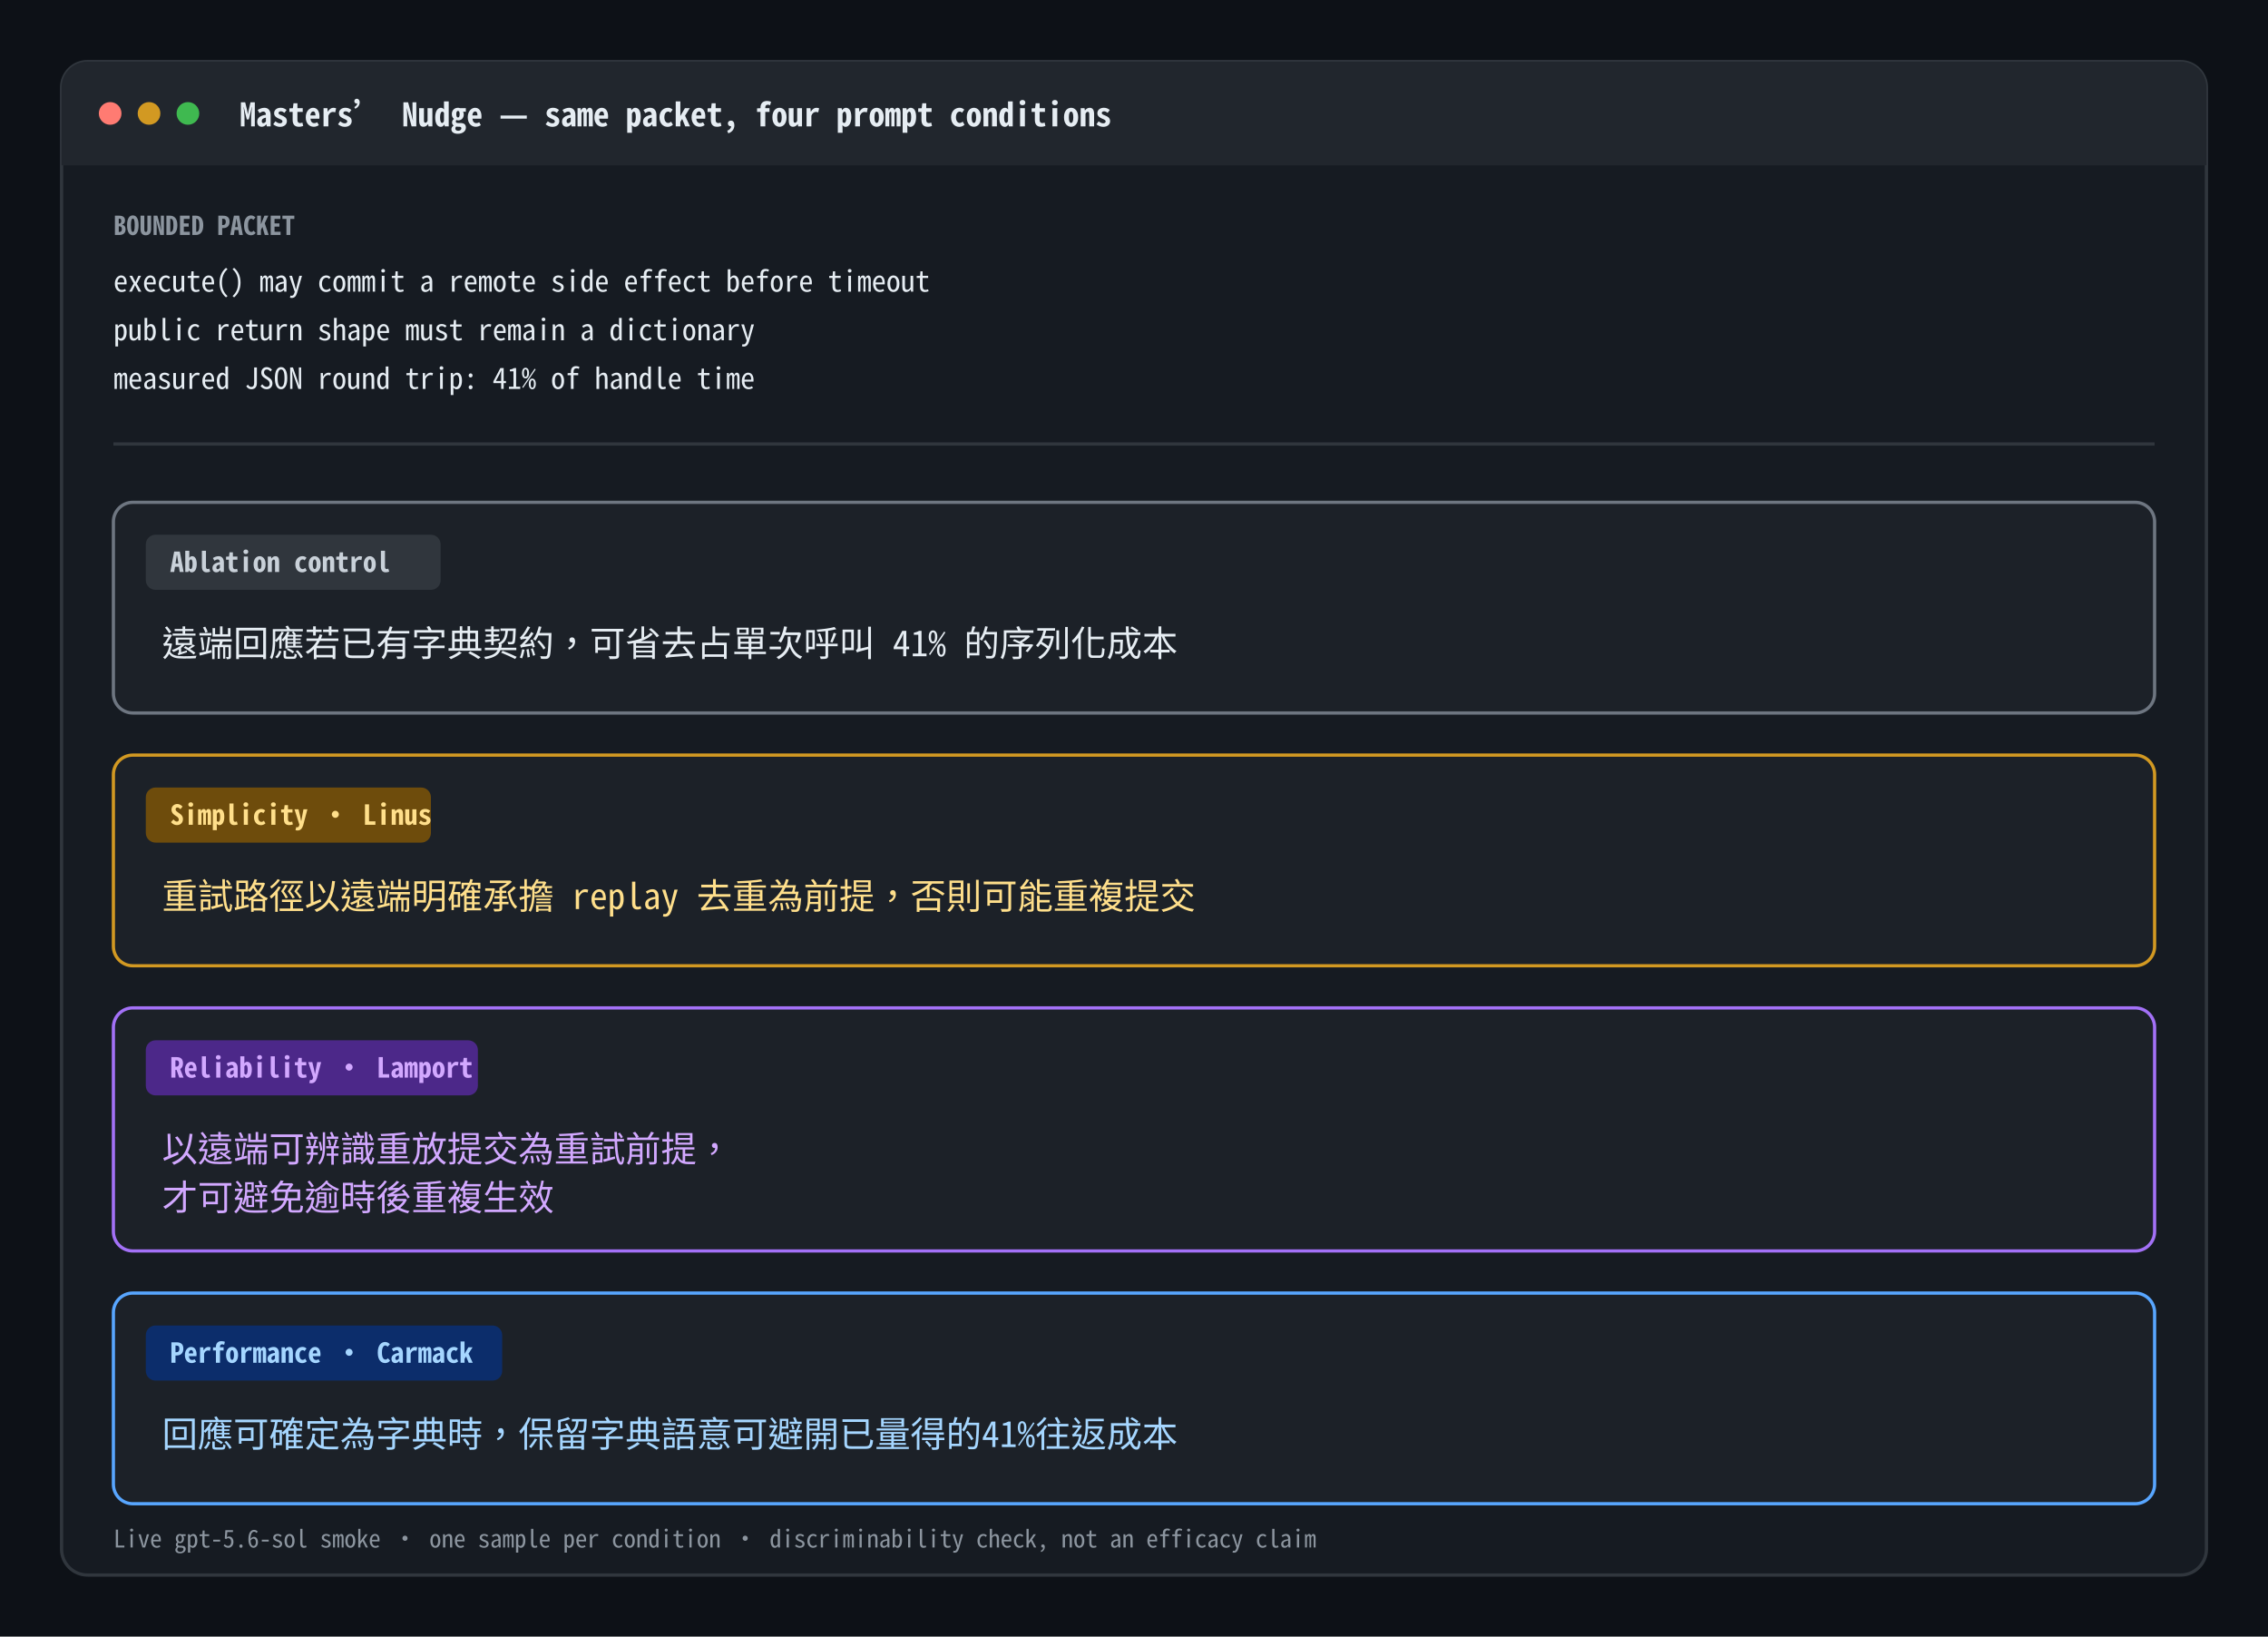
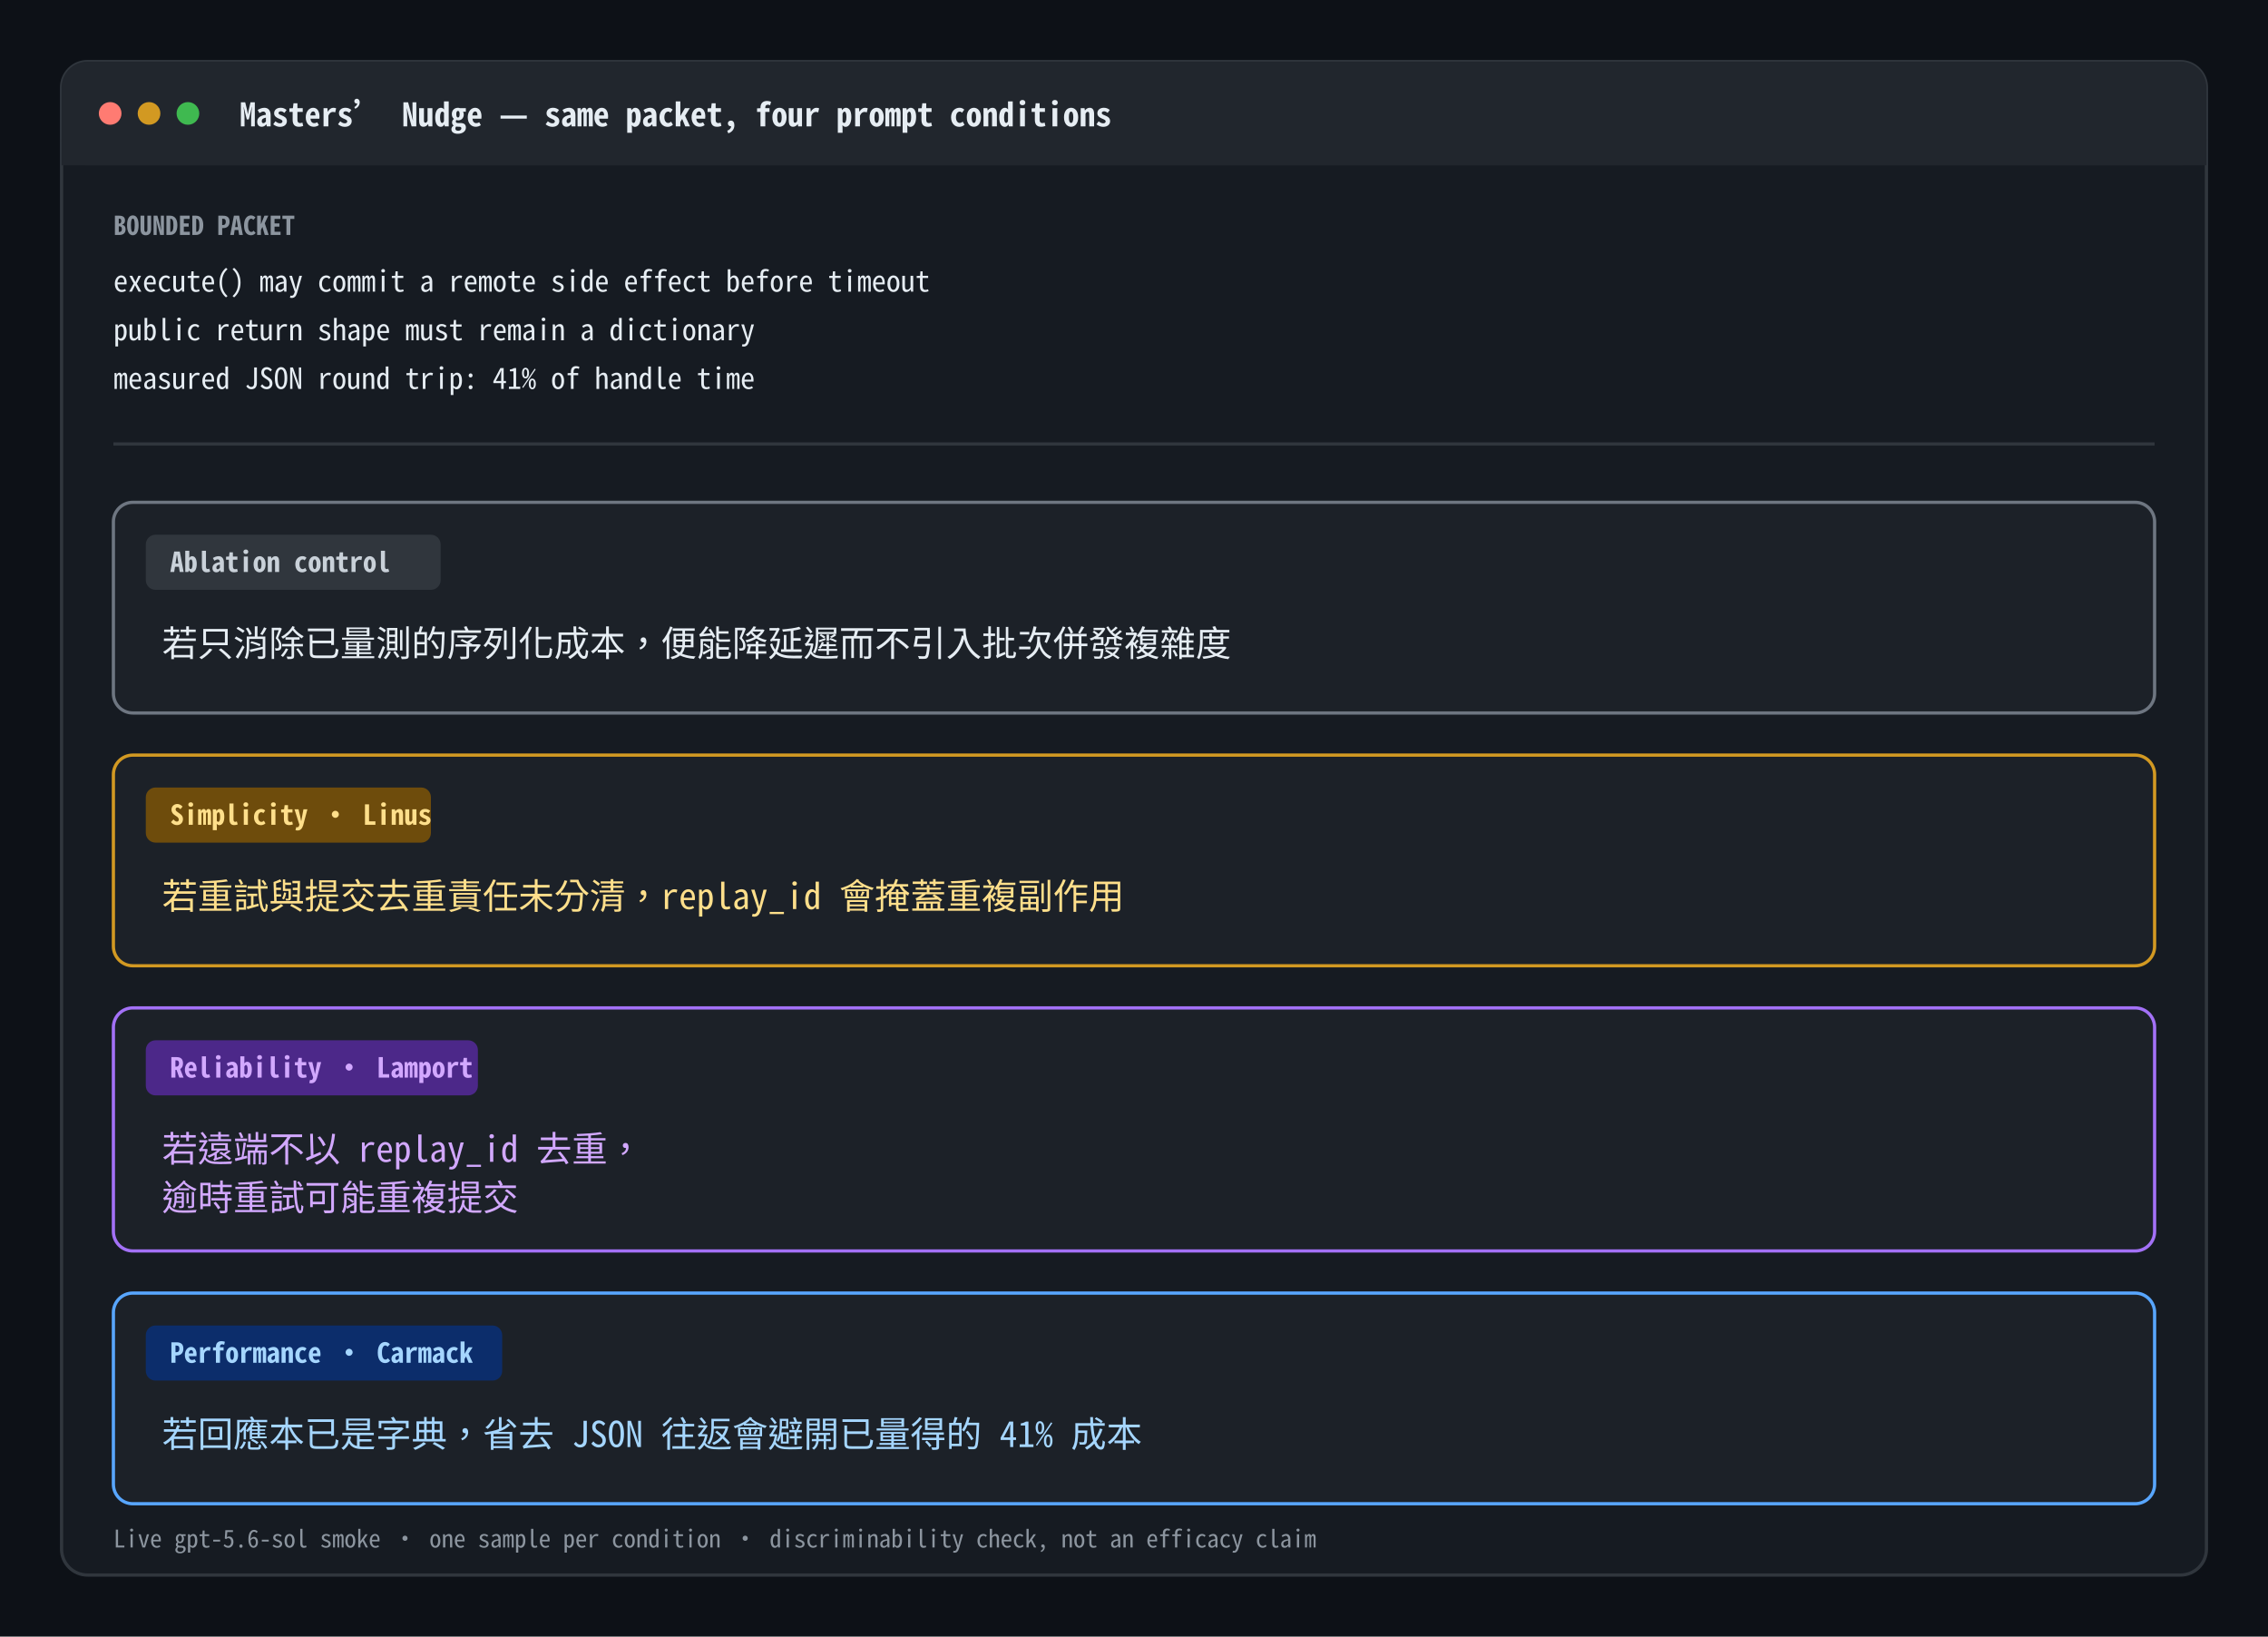
<svg xmlns="http://www.w3.org/2000/svg" width="1400" height="1010" viewBox="0 0 1400 1010" role="img" aria-labelledby="title desc">
  <rect width="1400" height="1010" fill="#0d1117" />
  <rect x="38" y="38" width="1324" height="934" rx="16" fill="#161b22" stroke="#30363d" stroke-width="2" />
  <rect x="38" y="38" width="1324" height="64" rx="16" fill="#21262d" />
  <rect x="38" y="86" width="1324" height="16" fill="#21262d" />
  <circle cx="68" cy="70" r="7" fill="#ff7b72" />
  <circle cx="92" cy="70" r="7" fill="#d29922" />
  <circle cx="116" cy="70" r="7" fill="#3fb950" />
  <text x="148" y="78" fill="#e6edf3" font-family="ui-monospace, SFMono-Regular, Consolas, 'Noto Sans Mono CJK TC', monospace" font-size="20" font-weight="700">Masters’ Nudge — same packet, four prompt conditions</text>
  <text x="70" y="145" fill="#8c959f" font-family="ui-monospace, SFMono-Regular, Consolas, 'Noto Sans Mono CJK TC', monospace" font-size="16" font-weight="700">BOUNDED PACKET</text>
  <text x="70" y="180" fill="#e6edf3" font-family="ui-monospace, SFMono-Regular, Consolas, 'Noto Sans Mono CJK TC', monospace" font-size="18">execute() may commit a remote side effect before timeout</text>
  <text x="70" y="210" fill="#e6edf3" font-family="ui-monospace, SFMono-Regular, Consolas, 'Noto Sans Mono CJK TC', monospace" font-size="18">public return shape must remain a dictionary</text>
  <text x="70" y="240" fill="#e6edf3" font-family="ui-monospace, SFMono-Regular, Consolas, 'Noto Sans Mono CJK TC', monospace" font-size="18">measured JSON round trip: 41% of handle time</text>
  <line x1="70" y1="274" x2="1330" y2="274" stroke="#30363d" stroke-width="2" />
  <rect x="70" y="310" width="1260" height="130" rx="12" fill="#1c2128" stroke="#6e7681" stroke-width="2" />
  <rect x="90" y="330" width="182" height="34" rx="6" fill="#30363d" />
  <text x="105" y="353" fill="#c9d1d9" font-family="ui-monospace, SFMono-Regular, Consolas, 'Noto Sans Mono CJK TC', monospace" font-size="17" font-weight="700">Ablation control</text>
-   <text x="100" y="405" fill="#e6edf3" font-family="ui-monospace, SFMono-Regular, Consolas, 'Noto Sans Mono CJK TC', monospace" font-size="22">遠端回應若已有字典契約，可省去占單次呼叫 41% 的序列化成本</text>
+   <text x="100" y="405" fill="#e6edf3" font-family="ui-monospace, SFMono-Regular, Consolas, 'Noto Sans Mono CJK TC', monospace" font-size="22">若只消除已量測的序列化成本，便能降延遲而不引入批次併發複雜度</text>
  <rect x="70" y="466" width="1260" height="130" rx="12" fill="#1c2128" stroke="#d29922" stroke-width="2" />
  <rect x="90" y="486" width="176" height="34" rx="6" fill="#6e4c0c" />
  <text x="105" y="509" fill="#ffdf8b" font-family="ui-monospace, SFMono-Regular, Consolas, 'Noto Sans Mono CJK TC', monospace" font-size="17" font-weight="700">Simplicity · Linus</text>
-   <text x="100" y="561" fill="#ffdf8b" font-family="ui-monospace, SFMono-Regular, Consolas, 'Noto Sans Mono CJK TC', monospace" font-size="22">重試路徑以遠端明確承擔 replay 去重為前提，否則可能重複提交</text>
+   <text x="100" y="561" fill="#ffdf8b" font-family="ui-monospace, SFMono-Regular, Consolas, 'Noto Sans Mono CJK TC', monospace" font-size="22">若重試與提交去重責任未分清，replay_id 會掩蓋重複副作用</text>
  <rect x="70" y="622" width="1260" height="150" rx="12" fill="#1c2128" stroke="#a371f7" stroke-width="2" />
  <rect x="90" y="642" width="205" height="34" rx="6" fill="#4c2889" />
  <text x="105" y="665" fill="#d2a8ff" font-family="ui-monospace, SFMono-Regular, Consolas, 'Noto Sans Mono CJK TC', monospace" font-size="17" font-weight="700">Reliability · Lamport</text>
-   <text x="100" y="717" fill="#d2a8ff" font-family="ui-monospace, SFMono-Regular, Consolas, 'Noto Sans Mono CJK TC', monospace" font-size="22">以遠端可辨識重放提交為重試前提，</text>
-   <text x="100" y="747" fill="#d2a8ff" font-family="ui-monospace, SFMono-Regular, Consolas, 'Noto Sans Mono CJK TC', monospace" font-size="22">才可避免逾時後重複生效</text>
+   <text x="100" y="717" fill="#d2a8ff" font-family="ui-monospace, SFMono-Regular, Consolas, 'Noto Sans Mono CJK TC', monospace" font-size="22">若遠端不以 replay_id 去重，</text>
+   <text x="100" y="747" fill="#d2a8ff" font-family="ui-monospace, SFMono-Regular, Consolas, 'Noto Sans Mono CJK TC', monospace" font-size="22">逾時重試可能重複提交</text>
  <rect x="70" y="798" width="1260" height="130" rx="12" fill="#1c2128" stroke="#58a6ff" stroke-width="2" />
  <rect x="90" y="818" width="220" height="34" rx="6" fill="#0c2d6b" />
  <text x="105" y="841" fill="#a5d6ff" font-family="ui-monospace, SFMono-Regular, Consolas, 'Noto Sans Mono CJK TC', monospace" font-size="17" font-weight="700">Performance · Carmack</text>
-   <text x="100" y="893" fill="#a5d6ff" font-family="ui-monospace, SFMono-Regular, Consolas, 'Noto Sans Mono CJK TC', monospace" font-size="22">回應可確定為字典時，保留字典語意可避開已量得的41%往返成本</text>
+   <text x="100" y="893" fill="#a5d6ff" font-family="ui-monospace, SFMono-Regular, Consolas, 'Noto Sans Mono CJK TC', monospace" font-size="22">若回應本已是字典，省去 JSON 往返會避開已量得的 41% 成本</text>
  <text x="70" y="955" fill="#8c959f" font-family="ui-monospace, SFMono-Regular, Consolas, 'Noto Sans Mono CJK TC', monospace" font-size="15">Live gpt-5.6-sol smoke · one sample per condition · discriminability check, not an efficacy claim</text>
</svg>
